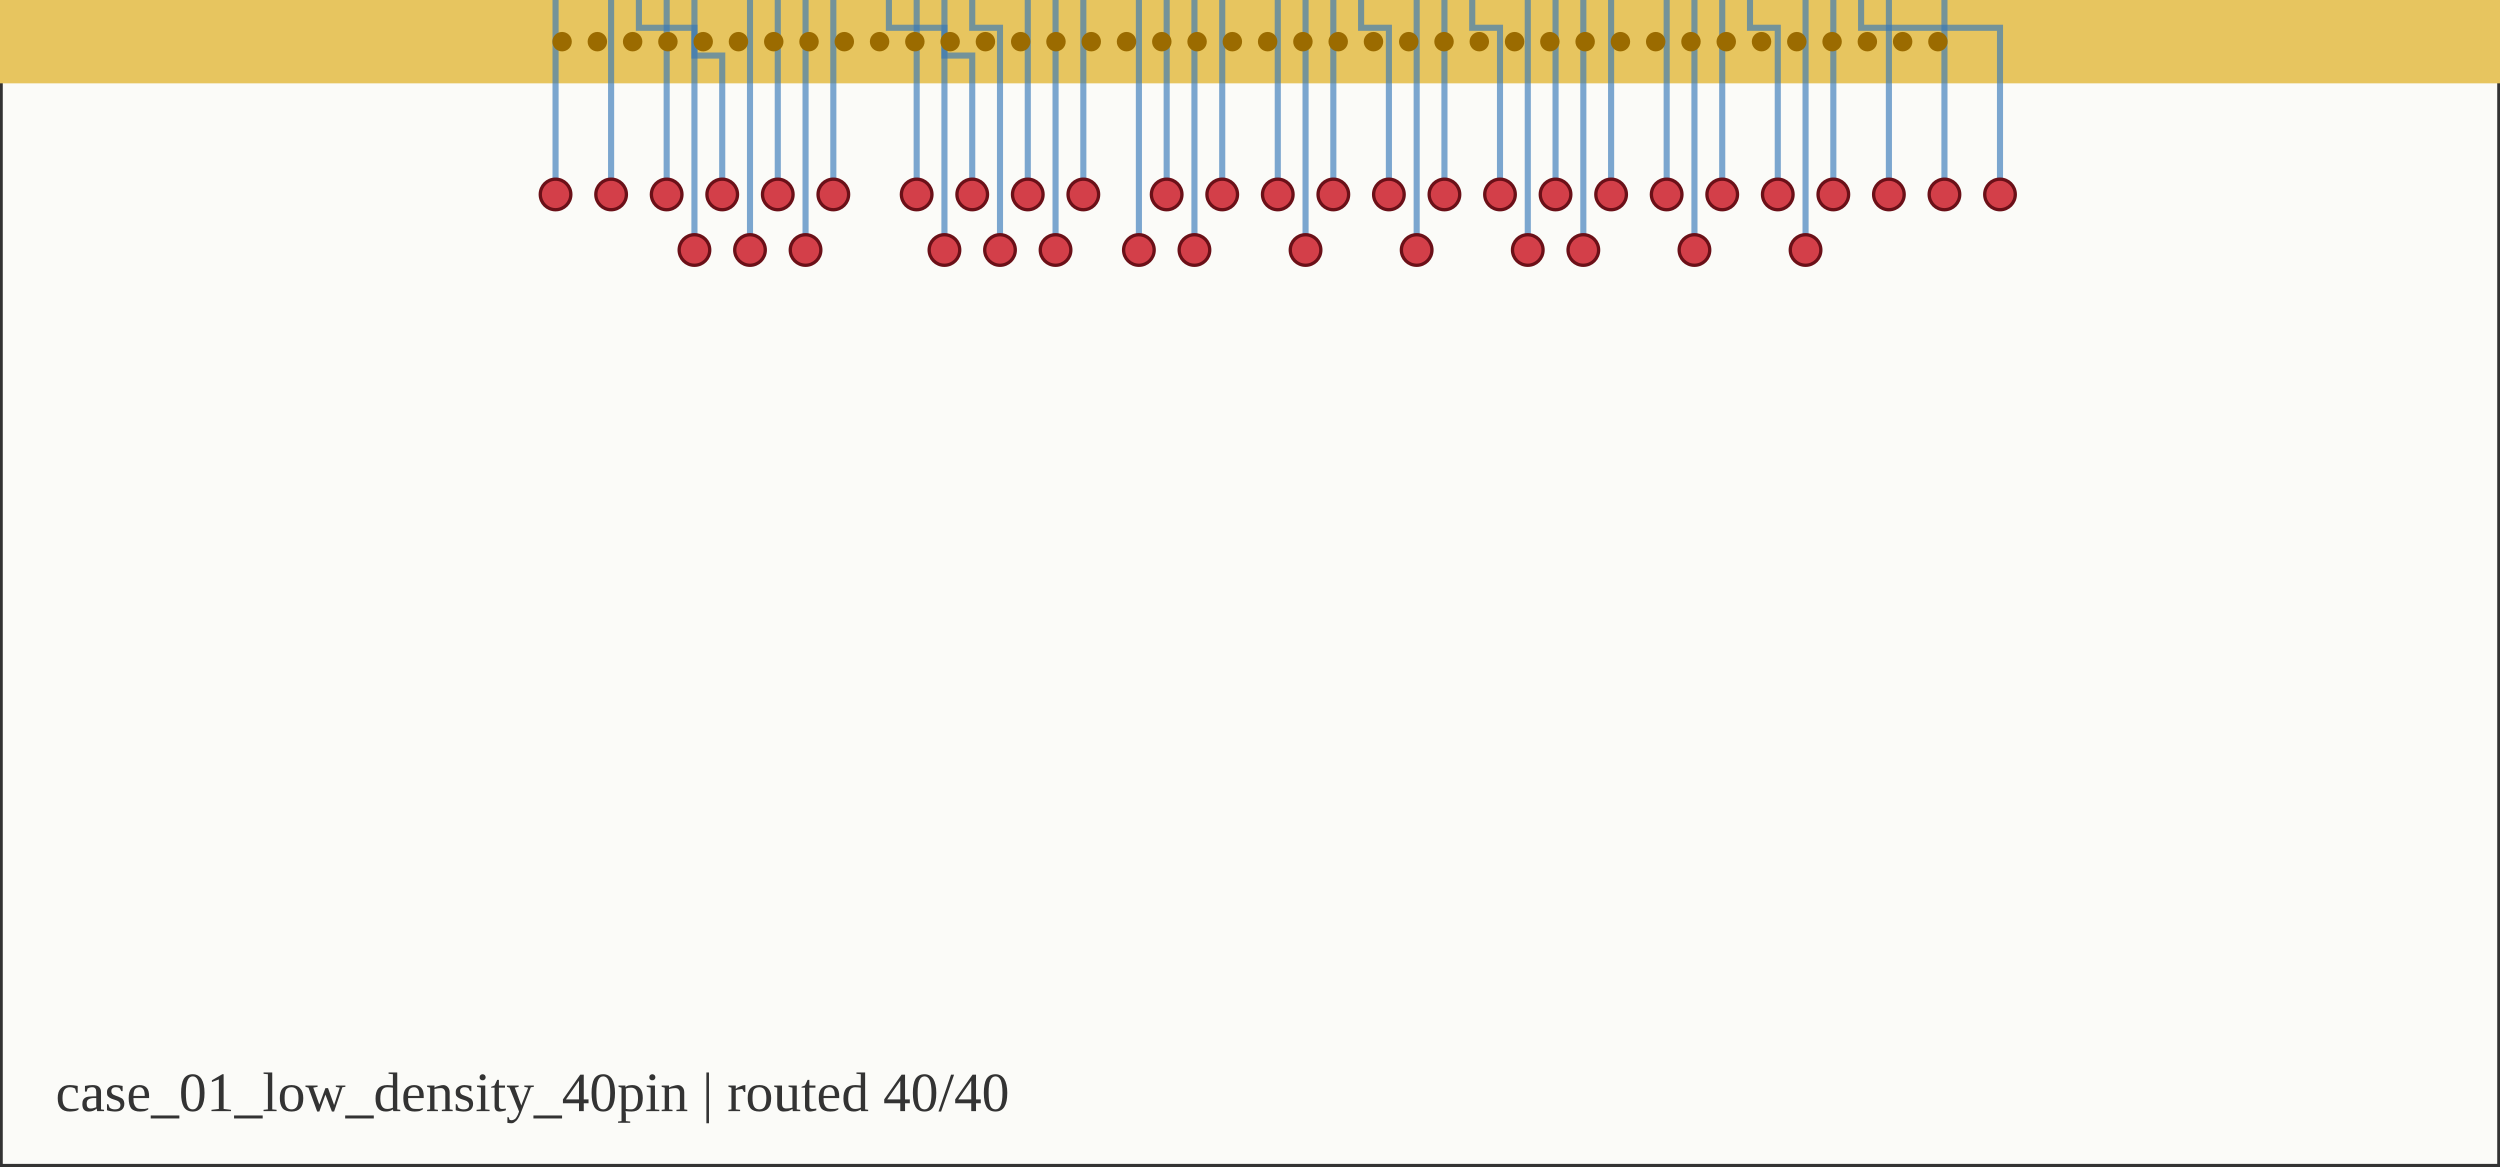
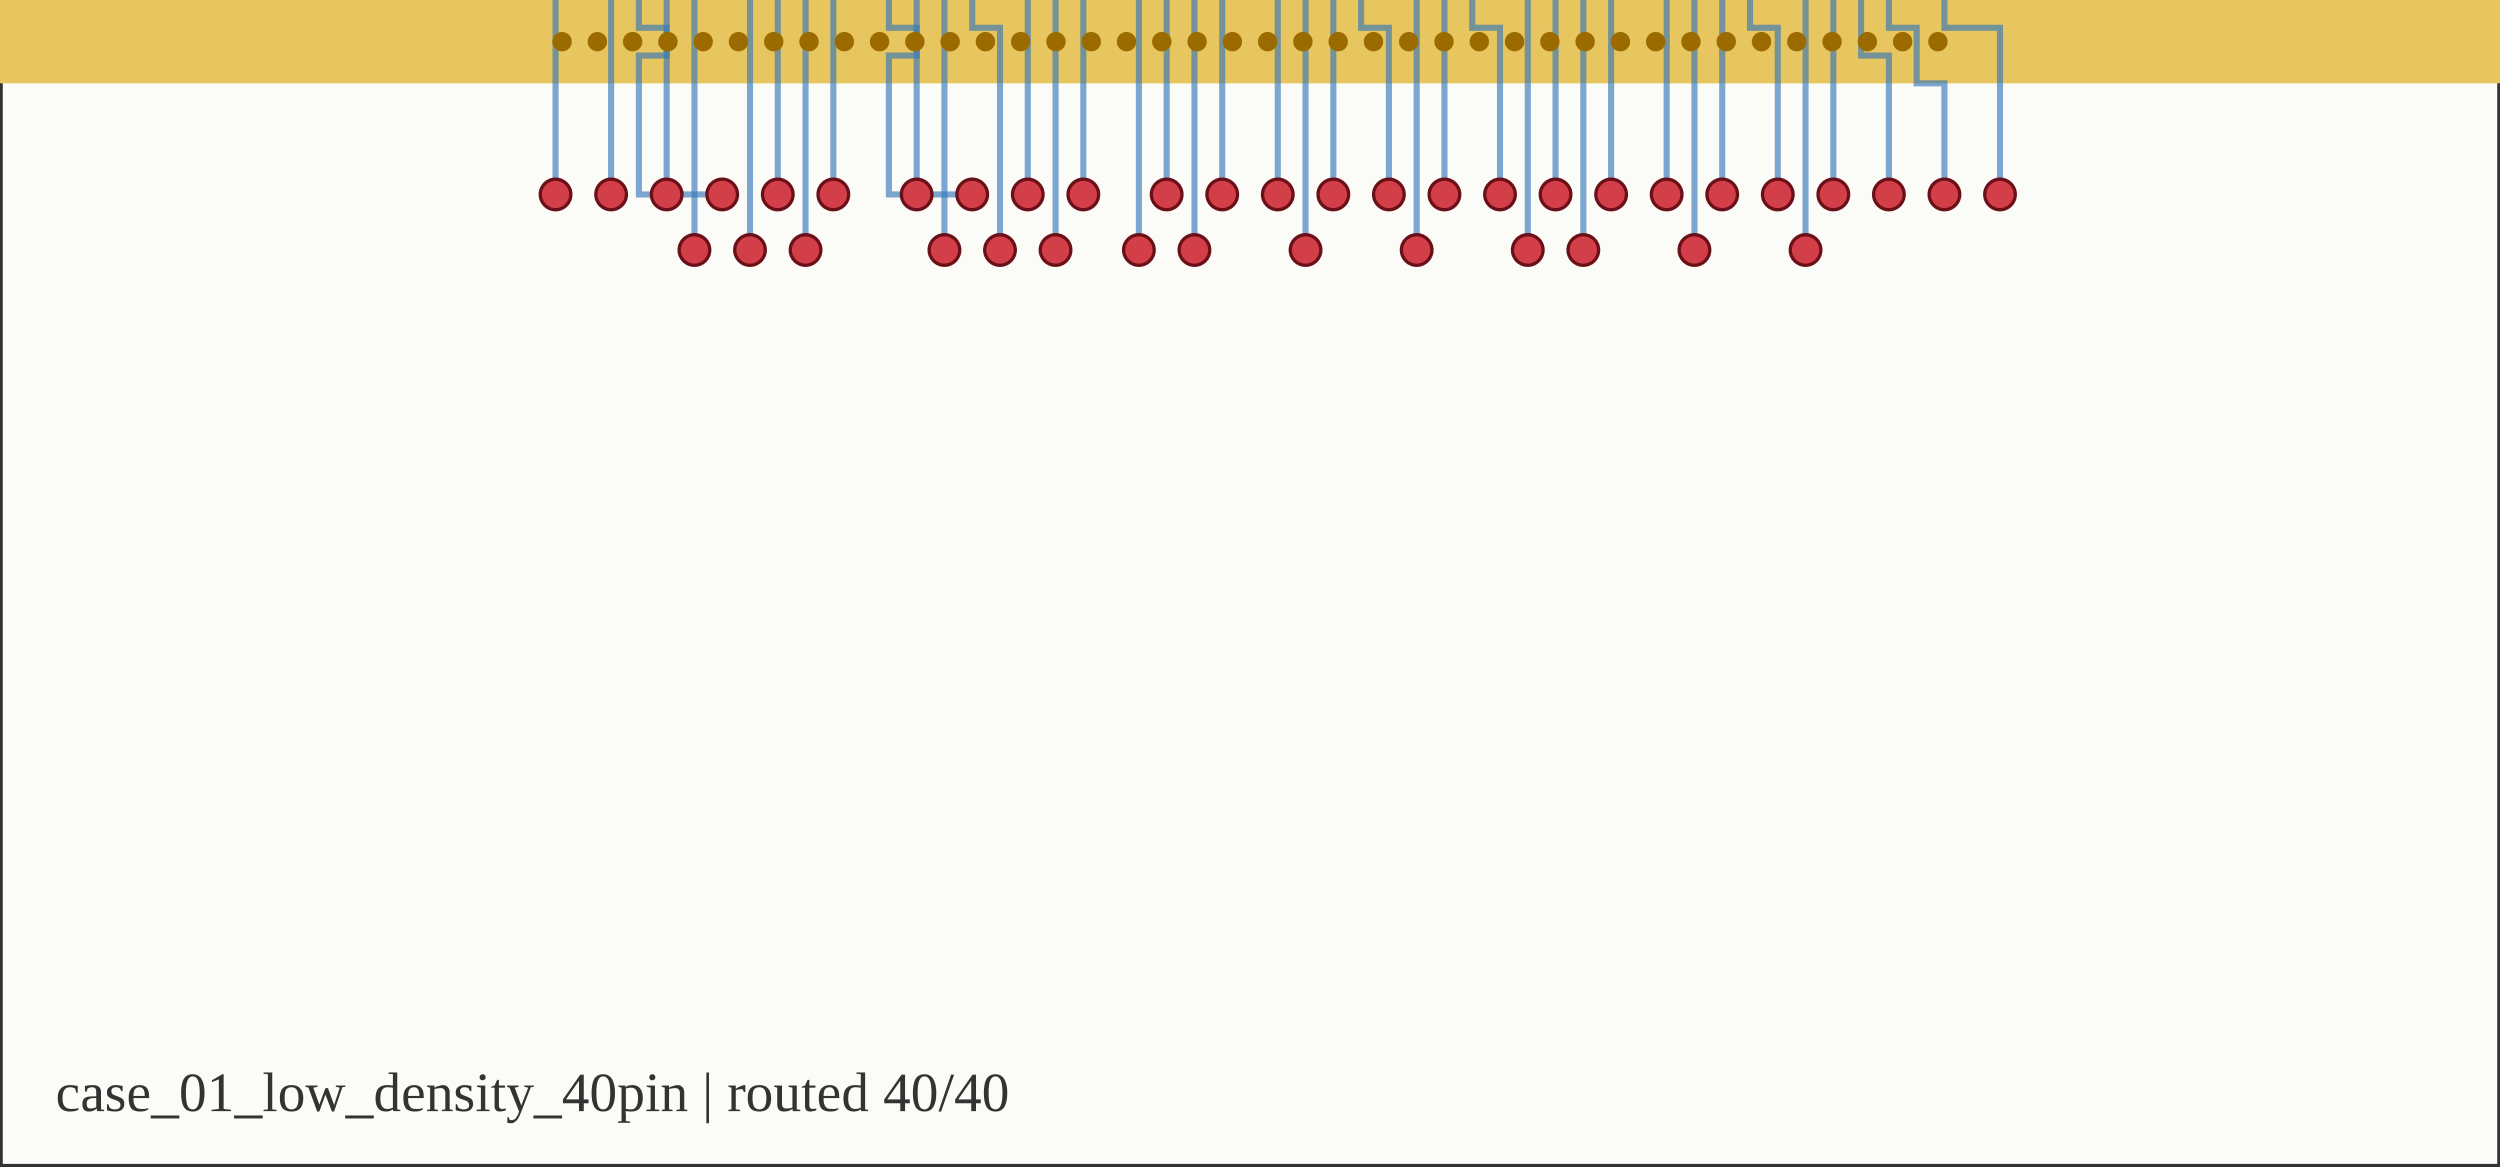
<svg xmlns="http://www.w3.org/2000/svg" width="720" height="336" viewBox="0 0 90 42">
  <rect x="0" y="0" width="90" height="42" fill="#fbfbf8" stroke="#333" stroke-width="0.2" />
  <rect x="0" y="0" width="90" height="3" fill="#e7c55f" />
  <polyline points="20,0 20,1 20,2 20,3 20,4 20,5 20,6 20,7 " fill="none" stroke="#3578b8" stroke-width="0.22" opacity="0.65" />
  <polyline points="22,0 22,1 22,2 22,3 22,4 22,5 22,6 22,7 " fill="none" stroke="#3578b8" stroke-width="0.22" opacity="0.65" />
-   <polyline points="23,0 23,1 24,1 25,1 25,2 26,2 26,3 26,4 26,5 26,6 26,7 " fill="none" stroke="#3578b8" stroke-width="0.22" opacity="0.65" />
-   <polyline points="24,0 24,1 24,2 24,3 24,4 24,5 24,6 24,7 " fill="none" stroke="#3578b8" stroke-width="0.22" opacity="0.65" />
+   <polyline points="23,0 23,1 24,1 24,2 24,3 24,4 24,5 24,6 24,7 25,7 26,7 " fill="none" stroke="#3578b8" stroke-width="0.22" opacity="0.65" />
+   <polyline points="24,0 24,1 24,2 23,2 23,3 23,4 23,5 23,6 23,7 24,7 " fill="none" stroke="#3578b8" stroke-width="0.22" opacity="0.65" />
  <polyline points="25,0 25,1 25,2 25,3 25,4 25,5 25,6 25,7 25,8 25,9 " fill="none" stroke="#3578b8" stroke-width="0.22" opacity="0.65" />
  <polyline points="27,0 27,1 27,2 27,3 27,4 27,5 27,6 27,7 27,8 27,9 " fill="none" stroke="#3578b8" stroke-width="0.22" opacity="0.65" />
  <polyline points="28,0 28,1 28,2 28,3 28,4 28,5 28,6 28,7 " fill="none" stroke="#3578b8" stroke-width="0.22" opacity="0.65" />
  <polyline points="29,0 29,1 29,2 29,3 29,4 29,5 29,6 29,7 29,8 29,9 " fill="none" stroke="#3578b8" stroke-width="0.22" opacity="0.65" />
  <polyline points="30,0 30,1 30,2 30,3 30,4 30,5 30,6 30,7 " fill="none" stroke="#3578b8" stroke-width="0.22" opacity="0.65" />
-   <polyline points="32,0 32,1 33,1 34,1 34,2 35,2 35,3 35,4 35,5 35,6 35,7 " fill="none" stroke="#3578b8" stroke-width="0.22" opacity="0.65" />
-   <polyline points="33,0 33,1 33,2 33,3 33,4 33,5 33,6 33,7 " fill="none" stroke="#3578b8" stroke-width="0.22" opacity="0.65" />
+   <polyline points="32,0 32,1 33,1 33,2 33,3 33,4 33,5 33,6 33,7 34,7 35,7 " fill="none" stroke="#3578b8" stroke-width="0.22" opacity="0.65" />
+   <polyline points="33,0 33,1 33,2 32,2 32,3 32,4 32,5 32,6 32,7 33,7 " fill="none" stroke="#3578b8" stroke-width="0.22" opacity="0.65" />
  <polyline points="34,0 34,1 34,2 34,3 34,4 34,5 34,6 34,7 34,8 34,9 " fill="none" stroke="#3578b8" stroke-width="0.22" opacity="0.65" />
  <polyline points="35,0 35,1 36,1 36,2 36,3 36,4 36,5 36,6 36,7 36,8 36,9 " fill="none" stroke="#3578b8" stroke-width="0.22" opacity="0.65" />
  <polyline points="37,0 37,1 37,2 37,3 37,4 37,5 37,6 37,7 " fill="none" stroke="#3578b8" stroke-width="0.22" opacity="0.65" />
  <polyline points="38,0 38,1 38,2 38,3 38,4 38,5 38,6 38,7 38,8 38,9 " fill="none" stroke="#3578b8" stroke-width="0.22" opacity="0.65" />
  <polyline points="39,0 39,1 39,2 39,3 39,4 39,5 39,6 39,7 " fill="none" stroke="#3578b8" stroke-width="0.22" opacity="0.65" />
  <polyline points="41,0 41,1 41,2 41,3 41,4 41,5 41,6 41,7 41,8 41,9 " fill="none" stroke="#3578b8" stroke-width="0.22" opacity="0.65" />
  <polyline points="42,0 42,1 42,2 42,3 42,4 42,5 42,6 42,7 " fill="none" stroke="#3578b8" stroke-width="0.22" opacity="0.65" />
  <polyline points="43,0 43,1 43,2 43,3 43,4 43,5 43,6 43,7 43,8 43,9 " fill="none" stroke="#3578b8" stroke-width="0.22" opacity="0.65" />
  <polyline points="44,0 44,1 44,2 44,3 44,4 44,5 44,6 44,7 " fill="none" stroke="#3578b8" stroke-width="0.22" opacity="0.65" />
  <polyline points="46,0 46,1 46,2 46,3 46,4 46,5 46,6 46,7 " fill="none" stroke="#3578b8" stroke-width="0.22" opacity="0.65" />
  <polyline points="47,0 47,1 47,2 47,3 47,4 47,5 47,6 47,7 47,8 47,9 " fill="none" stroke="#3578b8" stroke-width="0.22" opacity="0.65" />
  <polyline points="48,0 48,1 48,2 48,3 48,4 48,5 48,6 48,7 " fill="none" stroke="#3578b8" stroke-width="0.22" opacity="0.65" />
  <polyline points="49,0 49,1 50,1 50,2 50,3 50,4 50,5 50,6 50,7 " fill="none" stroke="#3578b8" stroke-width="0.22" opacity="0.65" />
  <polyline points="51,0 51,1 51,2 51,3 51,4 51,5 51,6 51,7 51,8 51,9 " fill="none" stroke="#3578b8" stroke-width="0.22" opacity="0.65" />
  <polyline points="52,0 52,1 52,2 52,3 52,4 52,5 52,6 52,7 " fill="none" stroke="#3578b8" stroke-width="0.22" opacity="0.65" />
  <polyline points="53,0 53,1 54,1 54,2 54,3 54,4 54,5 54,6 54,7 " fill="none" stroke="#3578b8" stroke-width="0.22" opacity="0.65" />
  <polyline points="55,0 55,1 55,2 55,3 55,4 55,5 55,6 55,7 55,8 55,9 " fill="none" stroke="#3578b8" stroke-width="0.22" opacity="0.65" />
  <polyline points="56,0 56,1 56,2 56,3 56,4 56,5 56,6 56,7 " fill="none" stroke="#3578b8" stroke-width="0.22" opacity="0.65" />
  <polyline points="57,0 57,1 57,2 57,3 57,4 57,5 57,6 57,7 57,8 57,9 " fill="none" stroke="#3578b8" stroke-width="0.22" opacity="0.65" />
  <polyline points="58,0 58,1 58,2 58,3 58,4 58,5 58,6 58,7 " fill="none" stroke="#3578b8" stroke-width="0.22" opacity="0.65" />
  <polyline points="60,0 60,1 60,2 60,3 60,4 60,5 60,6 60,7 " fill="none" stroke="#3578b8" stroke-width="0.22" opacity="0.65" />
  <polyline points="61,0 61,1 61,2 61,3 61,4 61,5 61,6 61,7 61,8 61,9 " fill="none" stroke="#3578b8" stroke-width="0.22" opacity="0.65" />
  <polyline points="62,0 62,1 62,2 62,3 62,4 62,5 62,6 62,7 " fill="none" stroke="#3578b8" stroke-width="0.22" opacity="0.65" />
  <polyline points="63,0 63,1 64,1 64,2 64,3 64,4 64,5 64,6 64,7 " fill="none" stroke="#3578b8" stroke-width="0.22" opacity="0.65" />
  <polyline points="65,0 65,1 65,2 65,3 65,4 65,5 65,6 65,7 65,8 65,9 " fill="none" stroke="#3578b8" stroke-width="0.22" opacity="0.65" />
  <polyline points="66,0 66,1 66,2 66,3 66,4 66,5 66,6 66,7 " fill="none" stroke="#3578b8" stroke-width="0.22" opacity="0.65" />
-   <polyline points="67,0 67,1 68,1 68,2 68,3 68,4 68,5 68,6 68,7 " fill="none" stroke="#3578b8" stroke-width="0.22" opacity="0.65" />
-   <polyline points="68,0 68,1 69,1 70,1 70,2 70,3 70,4 70,5 70,6 70,7 " fill="none" stroke="#3578b8" stroke-width="0.22" opacity="0.65" />
+   <polyline points="67,0 67,1 67,2 68,2 68,3 68,4 68,5 68,6 68,7 " fill="none" stroke="#3578b8" stroke-width="0.22" opacity="0.65" />
+   <polyline points="68,0 68,1 69,1 69,2 69,3 70,3 70,4 70,5 70,6 70,7 " fill="none" stroke="#3578b8" stroke-width="0.22" opacity="0.65" />
  <polyline points="70,0 70,1 71,1 72,1 72,2 72,3 72,4 72,5 72,6 72,7 " fill="none" stroke="#3578b8" stroke-width="0.22" opacity="0.65" />
  <circle cx="20.235" cy="1.5" r="0.35" fill="#9b6b00" />
  <circle cx="21.505" cy="1.5" r="0.35" fill="#9b6b00" />
  <circle cx="22.775" cy="1.5" r="0.35" fill="#9b6b00" />
  <circle cx="24.045" cy="1.5" r="0.35" fill="#9b6b00" />
  <circle cx="25.315" cy="1.5" r="0.35" fill="#9b6b00" />
  <circle cx="26.585" cy="1.5" r="0.35" fill="#9b6b00" />
  <circle cx="27.855" cy="1.5" r="0.35" fill="#9b6b00" />
  <circle cx="29.125" cy="1.5" r="0.35" fill="#9b6b00" />
  <circle cx="30.395" cy="1.5" r="0.35" fill="#9b6b00" />
  <circle cx="31.665" cy="1.5" r="0.35" fill="#9b6b00" />
  <circle cx="32.935" cy="1.5" r="0.35" fill="#9b6b00" />
  <circle cx="34.205" cy="1.5" r="0.35" fill="#9b6b00" />
  <circle cx="35.475" cy="1.5" r="0.35" fill="#9b6b00" />
  <circle cx="36.745" cy="1.5" r="0.35" fill="#9b6b00" />
  <circle cx="38.015" cy="1.5" r="0.35" fill="#9b6b00" />
  <circle cx="39.285" cy="1.5" r="0.35" fill="#9b6b00" />
  <circle cx="40.555" cy="1.5" r="0.35" fill="#9b6b00" />
  <circle cx="41.825" cy="1.5" r="0.35" fill="#9b6b00" />
  <circle cx="43.095" cy="1.5" r="0.35" fill="#9b6b00" />
  <circle cx="44.365" cy="1.5" r="0.35" fill="#9b6b00" />
  <circle cx="45.635" cy="1.5" r="0.35" fill="#9b6b00" />
  <circle cx="46.905" cy="1.5" r="0.35" fill="#9b6b00" />
  <circle cx="48.175" cy="1.5" r="0.35" fill="#9b6b00" />
  <circle cx="49.445" cy="1.5" r="0.35" fill="#9b6b00" />
  <circle cx="50.715" cy="1.5" r="0.35" fill="#9b6b00" />
  <circle cx="51.985" cy="1.5" r="0.35" fill="#9b6b00" />
  <circle cx="53.255" cy="1.5" r="0.35" fill="#9b6b00" />
  <circle cx="54.525" cy="1.5" r="0.35" fill="#9b6b00" />
  <circle cx="55.795" cy="1.5" r="0.35" fill="#9b6b00" />
  <circle cx="57.065" cy="1.5" r="0.35" fill="#9b6b00" />
  <circle cx="58.335" cy="1.5" r="0.35" fill="#9b6b00" />
  <circle cx="59.605" cy="1.5" r="0.35" fill="#9b6b00" />
  <circle cx="60.875" cy="1.5" r="0.35" fill="#9b6b00" />
  <circle cx="62.145" cy="1.5" r="0.35" fill="#9b6b00" />
  <circle cx="63.415" cy="1.5" r="0.35" fill="#9b6b00" />
  <circle cx="64.685" cy="1.5" r="0.35" fill="#9b6b00" />
  <circle cx="65.955" cy="1.5" r="0.35" fill="#9b6b00" />
  <circle cx="67.225" cy="1.5" r="0.35" fill="#9b6b00" />
  <circle cx="68.495" cy="1.5" r="0.35" fill="#9b6b00" />
  <circle cx="69.765" cy="1.5" r="0.35" fill="#9b6b00" />
  <circle cx="20" cy="7" r="0.55" fill="#d33f49" stroke="#6b1018" stroke-width="0.12" />
  <circle cx="22" cy="7" r="0.55" fill="#d33f49" stroke="#6b1018" stroke-width="0.12" />
  <circle cx="26" cy="7" r="0.55" fill="#d33f49" stroke="#6b1018" stroke-width="0.12" />
  <circle cx="24" cy="7" r="0.55" fill="#d33f49" stroke="#6b1018" stroke-width="0.12" />
  <circle cx="25" cy="9" r="0.55" fill="#d33f49" stroke="#6b1018" stroke-width="0.12" />
  <circle cx="27" cy="9" r="0.55" fill="#d33f49" stroke="#6b1018" stroke-width="0.12" />
  <circle cx="28" cy="7" r="0.55" fill="#d33f49" stroke="#6b1018" stroke-width="0.12" />
  <circle cx="29" cy="9" r="0.55" fill="#d33f49" stroke="#6b1018" stroke-width="0.12" />
  <circle cx="30" cy="7" r="0.55" fill="#d33f49" stroke="#6b1018" stroke-width="0.12" />
  <circle cx="35" cy="7" r="0.55" fill="#d33f49" stroke="#6b1018" stroke-width="0.12" />
  <circle cx="33" cy="7" r="0.55" fill="#d33f49" stroke="#6b1018" stroke-width="0.12" />
  <circle cx="34" cy="9" r="0.55" fill="#d33f49" stroke="#6b1018" stroke-width="0.12" />
  <circle cx="36" cy="9" r="0.55" fill="#d33f49" stroke="#6b1018" stroke-width="0.12" />
  <circle cx="37" cy="7" r="0.55" fill="#d33f49" stroke="#6b1018" stroke-width="0.12" />
  <circle cx="38" cy="9" r="0.55" fill="#d33f49" stroke="#6b1018" stroke-width="0.12" />
  <circle cx="39" cy="7" r="0.55" fill="#d33f49" stroke="#6b1018" stroke-width="0.12" />
  <circle cx="41" cy="9" r="0.55" fill="#d33f49" stroke="#6b1018" stroke-width="0.12" />
  <circle cx="42" cy="7" r="0.55" fill="#d33f49" stroke="#6b1018" stroke-width="0.12" />
  <circle cx="43" cy="9" r="0.55" fill="#d33f49" stroke="#6b1018" stroke-width="0.12" />
  <circle cx="44" cy="7" r="0.55" fill="#d33f49" stroke="#6b1018" stroke-width="0.12" />
  <circle cx="46" cy="7" r="0.55" fill="#d33f49" stroke="#6b1018" stroke-width="0.12" />
  <circle cx="47" cy="9" r="0.55" fill="#d33f49" stroke="#6b1018" stroke-width="0.12" />
  <circle cx="48" cy="7" r="0.55" fill="#d33f49" stroke="#6b1018" stroke-width="0.12" />
  <circle cx="50" cy="7" r="0.55" fill="#d33f49" stroke="#6b1018" stroke-width="0.12" />
  <circle cx="51" cy="9" r="0.55" fill="#d33f49" stroke="#6b1018" stroke-width="0.12" />
  <circle cx="52" cy="7" r="0.55" fill="#d33f49" stroke="#6b1018" stroke-width="0.12" />
  <circle cx="54" cy="7" r="0.55" fill="#d33f49" stroke="#6b1018" stroke-width="0.12" />
  <circle cx="55" cy="9" r="0.55" fill="#d33f49" stroke="#6b1018" stroke-width="0.12" />
  <circle cx="56" cy="7" r="0.55" fill="#d33f49" stroke="#6b1018" stroke-width="0.12" />
  <circle cx="57" cy="9" r="0.55" fill="#d33f49" stroke="#6b1018" stroke-width="0.12" />
  <circle cx="58" cy="7" r="0.55" fill="#d33f49" stroke="#6b1018" stroke-width="0.12" />
  <circle cx="60" cy="7" r="0.55" fill="#d33f49" stroke="#6b1018" stroke-width="0.12" />
  <circle cx="61" cy="9" r="0.55" fill="#d33f49" stroke="#6b1018" stroke-width="0.12" />
  <circle cx="62" cy="7" r="0.55" fill="#d33f49" stroke="#6b1018" stroke-width="0.12" />
  <circle cx="64" cy="7" r="0.55" fill="#d33f49" stroke="#6b1018" stroke-width="0.12" />
  <circle cx="65" cy="9" r="0.55" fill="#d33f49" stroke="#6b1018" stroke-width="0.12" />
  <circle cx="66" cy="7" r="0.55" fill="#d33f49" stroke="#6b1018" stroke-width="0.12" />
  <circle cx="68" cy="7" r="0.55" fill="#d33f49" stroke="#6b1018" stroke-width="0.12" />
  <circle cx="70" cy="7" r="0.55" fill="#d33f49" stroke="#6b1018" stroke-width="0.12" />
  <circle cx="72" cy="7" r="0.55" fill="#d33f49" stroke="#6b1018" stroke-width="0.12" />
  <text x="2" y="40" font-size="2.0" fill="#333">case_01_low_density_40pin | routed 40/40</text>
</svg>
